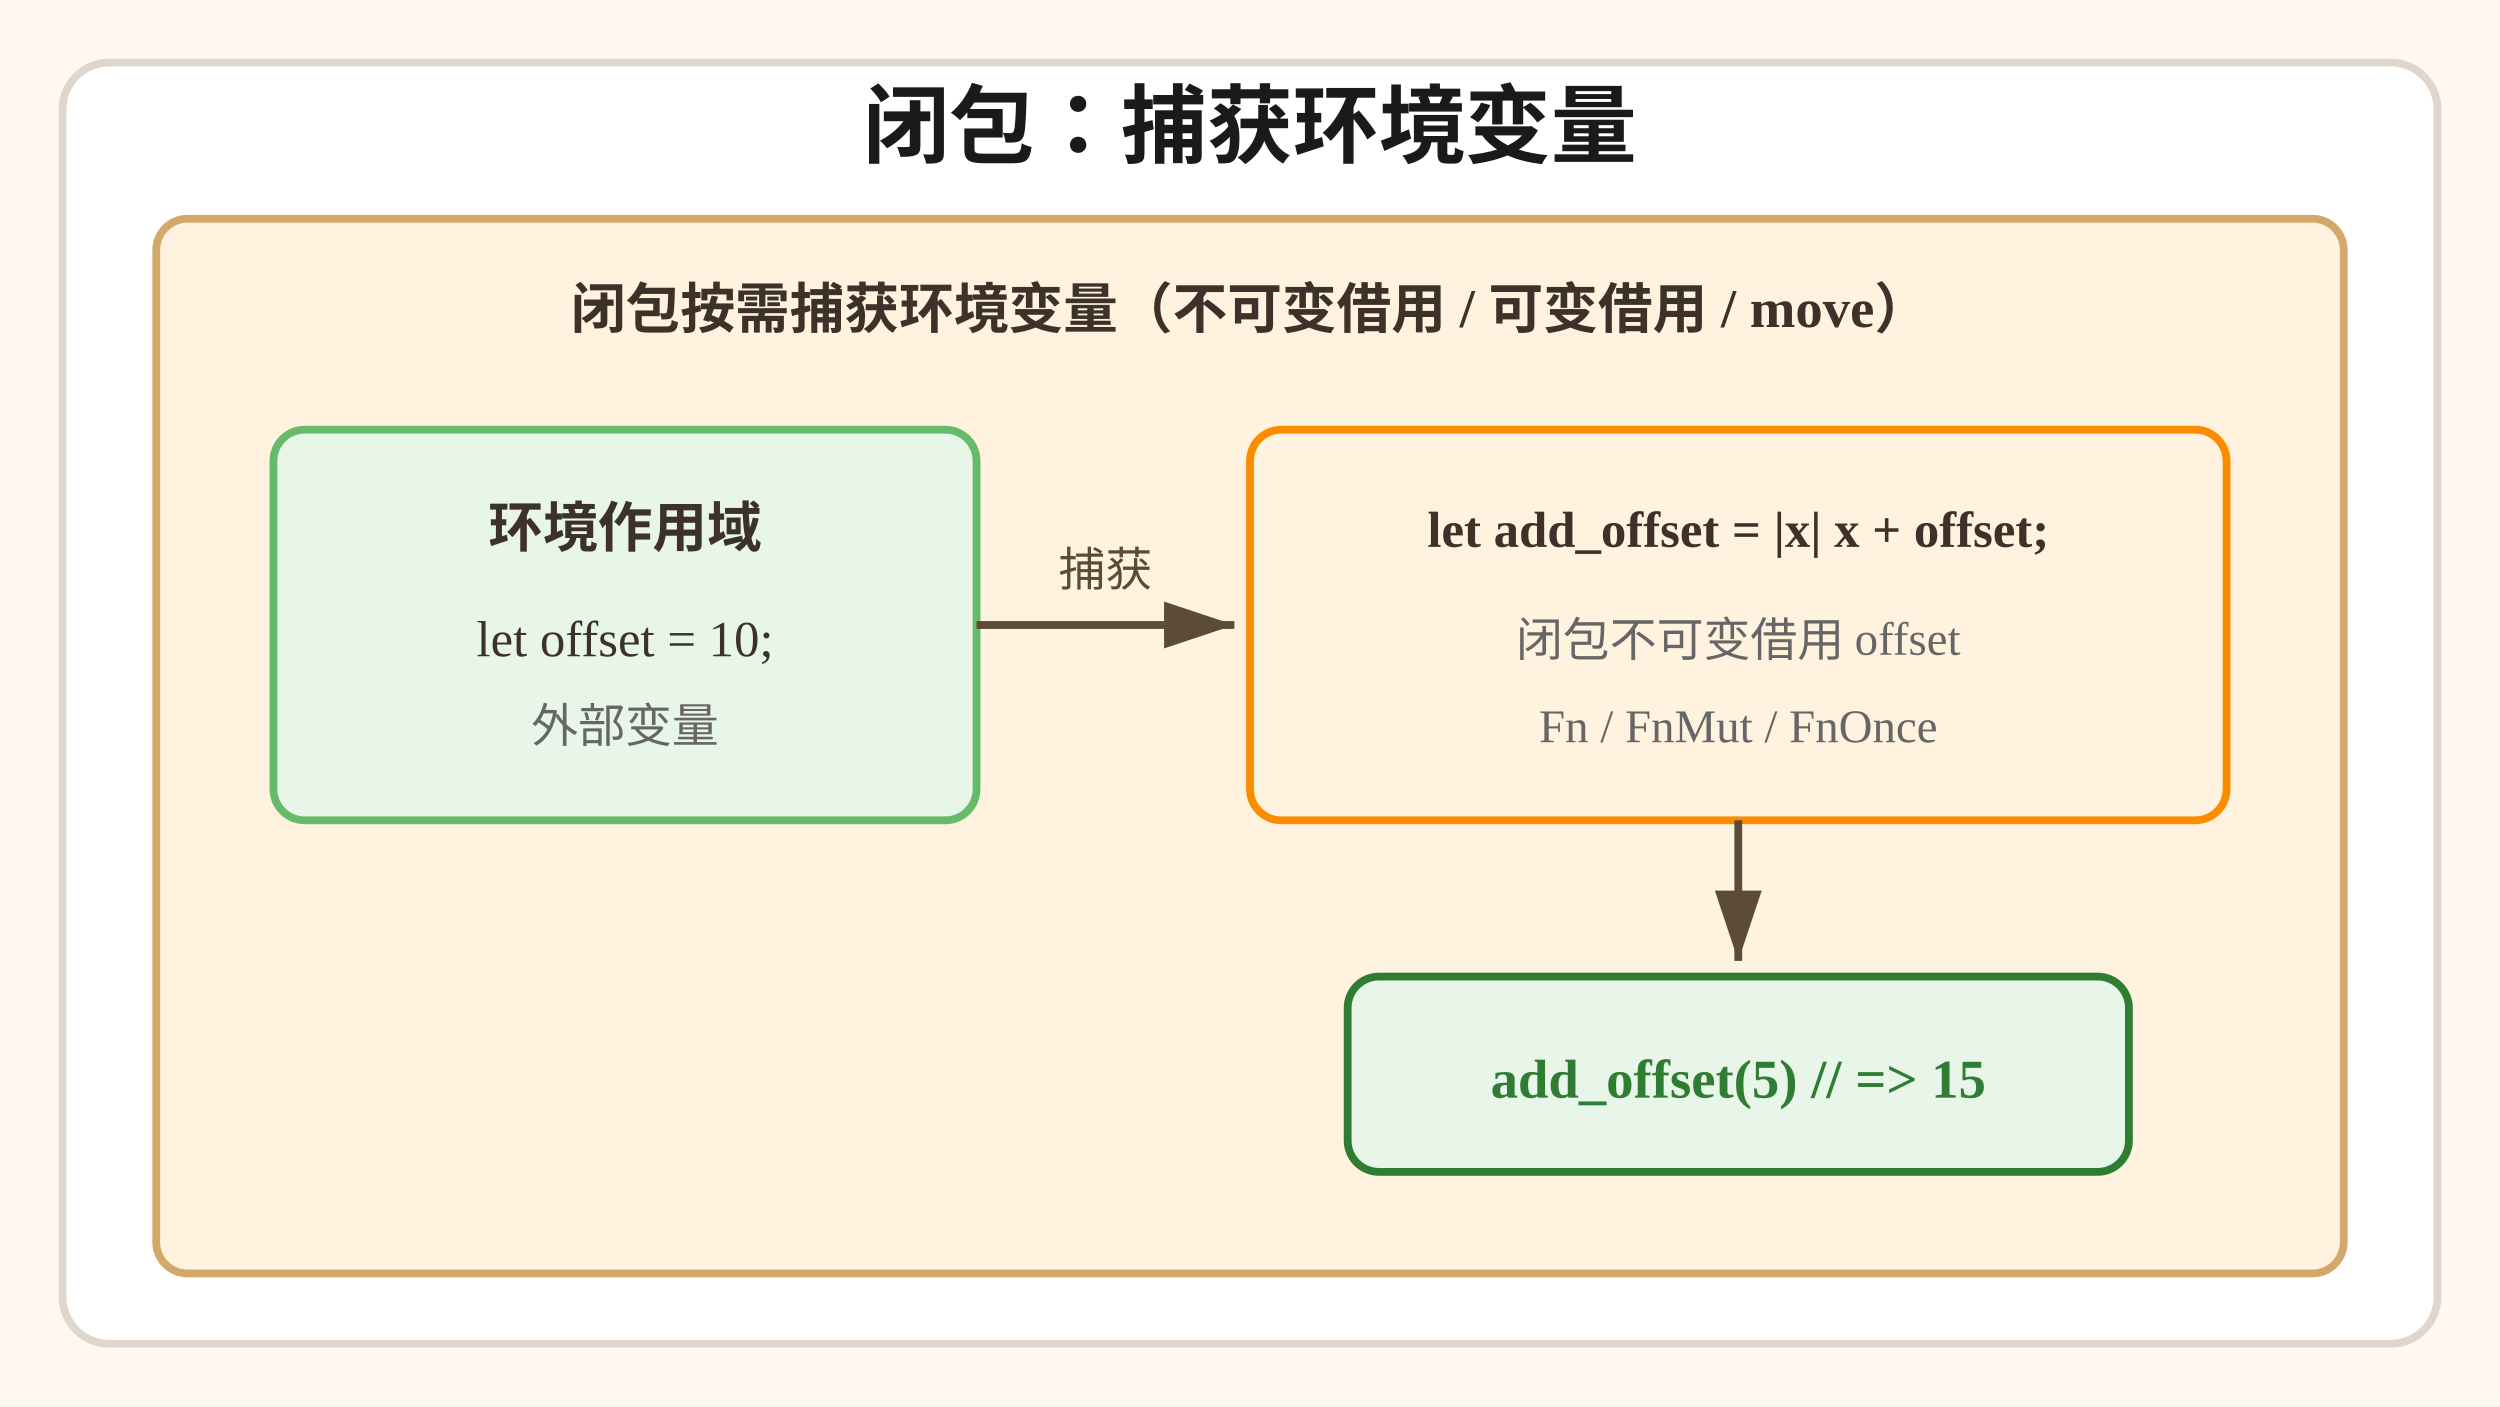
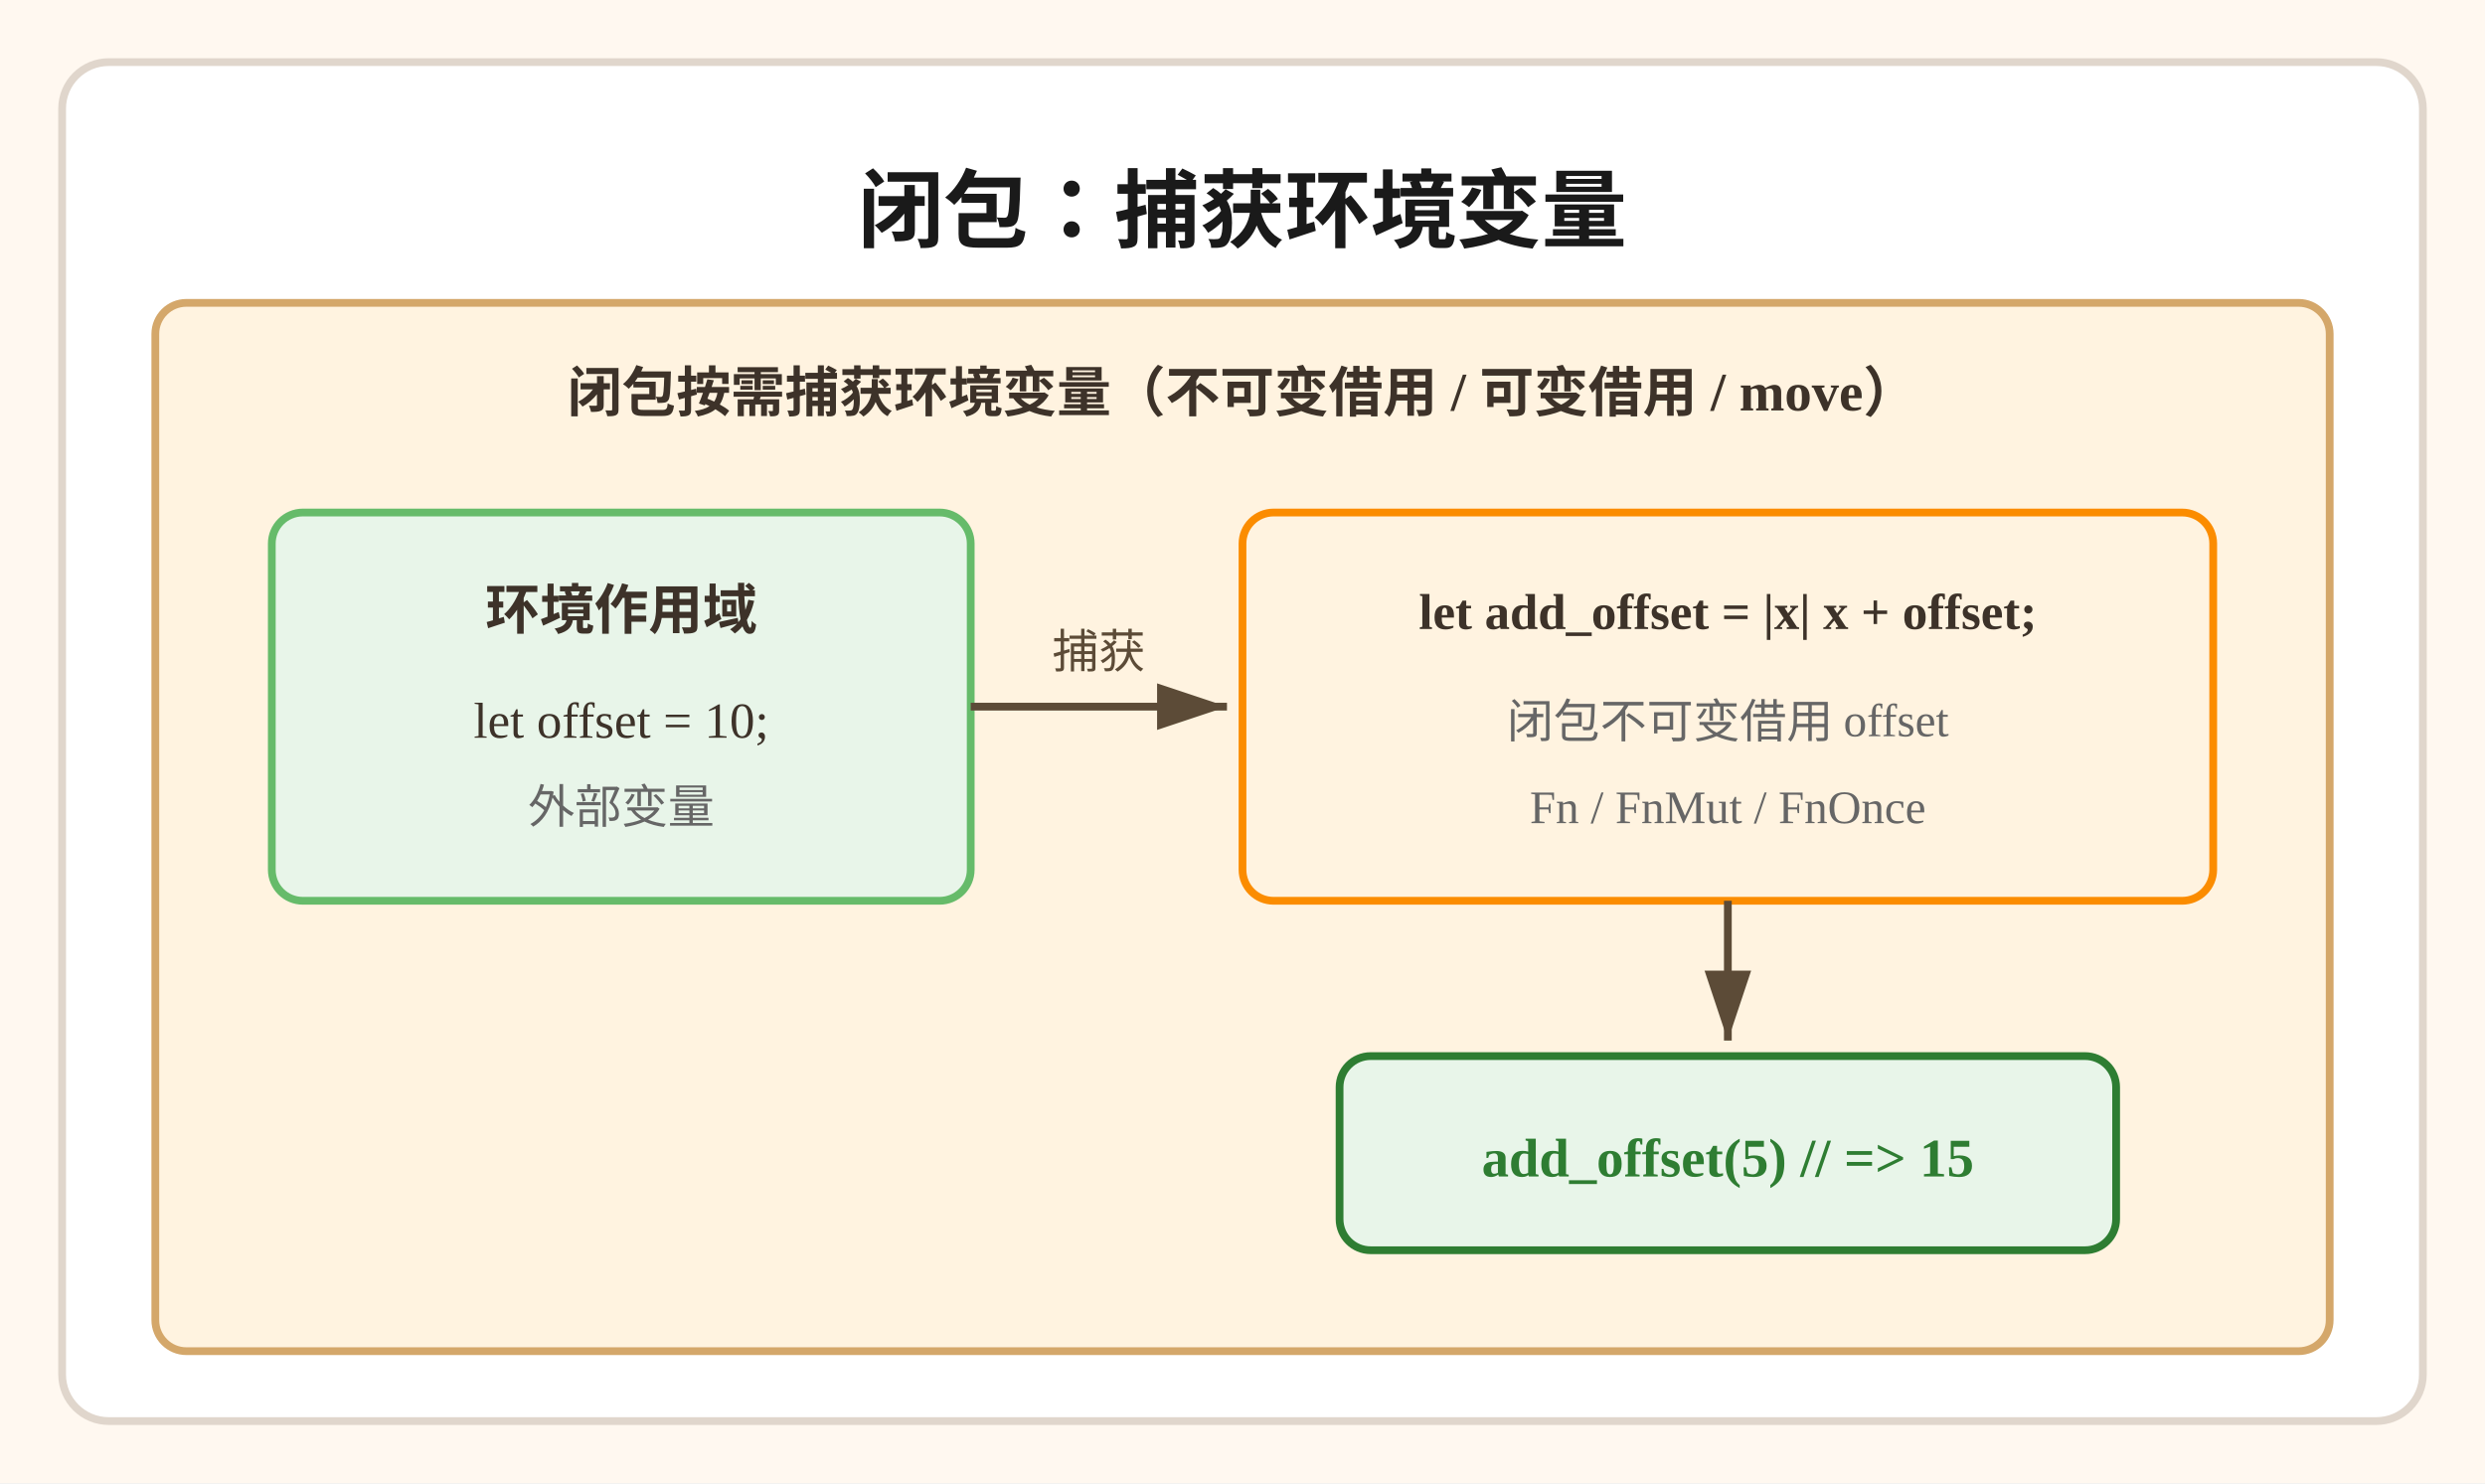
- <svg xmlns="http://www.w3.org/2000/svg" width="640" height="360" viewBox="0 0 640 360">
+ <svg xmlns="http://www.w3.org/2000/svg" width="640" height="382" viewBox="0 0 640 382">
  <defs>
    <style>
      .bg { fill: #fff8f0; }
      .card { fill: #ffffff; stroke: #e0d6cc; stroke-width: 2; }
      .title { font: bold 22px system-ui, -apple-system, sans-serif; fill: #1a1a1a; }
      .text { font: 15px system-ui, -apple-system, sans-serif; fill: #2a2a2a; }
      .code { font: 14px "SF Mono", Menlo, monospace; fill: #3a2a1a; }
      .label { font: 13px system-ui, -apple-system, sans-serif; fill: #5a5a5a; }
      .arrow { stroke: #7a6a5a; stroke-width: 2; fill: none; marker-end: url(#arrowhead); }
      .highlight { fill: #ffeacc; stroke: #ffaa55; stroke-width: 2; }
      .box { fill: #e8f4ff; stroke: #3399ff; stroke-width: 2; }
      .box2 { fill: #f0ffe8; stroke: #66bb33; stroke-width: 2; }
      .box3 { fill: #fff0f5; stroke: #dd5599; stroke-width: 2; }
    </style>
    <marker id="arrowhead" markerWidth="10" markerHeight="7" refX="9" refY="3.5" orient="auto">
      <polygon points="0 0, 10 3.5, 0 7" fill="#7a6a5a" />
    </marker>
    <marker id="arrow" markerWidth="10" markerHeight="10" refX="9" refY="3" orient="auto" markerUnits="strokeWidth">
      <path d="M0,0 L0,6 L9,3 z" fill="#5c4b37" />
    </marker>
  </defs>
-   <rect width="640" height="360" class="bg" />
-   <rect x="16" y="16" width="608" height="328" rx="12" class="card" />
-   <text x="320" y="40" text-anchor="middle" class="title">闭包：捕获环境变量</text>
-   <rect x="40" y="56" width="560" height="270" fill="#fff3e0" stroke="#d4a76a" stroke-width="2" rx="8" />
-   <text x="320" y="84" font-size="14" font-weight="bold" fill="#3d3229" text-anchor="middle">闭包按需捕获环境变量（不可变借用 / 可变借用 / move）</text>
-   <rect x="70" y="110" width="180" height="100" fill="#e8f5e9" stroke="#66bb6a" stroke-width="2" rx="8" />
-   <text x="160" y="140" font-size="14" font-weight="bold" fill="#3d3229" text-anchor="middle">环境作用域</text>
-   <text x="160" y="168" font-size="13" fill="#3d3229" text-anchor="middle">let offset = 10;</text>
-   <text x="160" y="190" font-size="12" fill="#666" text-anchor="middle">外部变量</text>
-   <line x1="250" y1="160" x2="316" y2="160" stroke="#5c4b37" stroke-width="2" marker-end="url(#arrow)" />
-   <text x="283" y="150" font-size="12" fill="#5c4b37" text-anchor="middle">捕获</text>
-   <rect x="320" y="110" width="250" height="100" fill="#fff3e0" stroke="#fb8c00" stroke-width="2" rx="8" />
-   <text x="445" y="140" font-size="13" font-weight="bold" fill="#3d3229" text-anchor="middle">let add_offset = |x| x + offset;</text>
-   <text x="445" y="168" font-size="12" fill="#666" text-anchor="middle">闭包不可变借用 offset</text>
-   <text x="445" y="190" font-size="12" fill="#666" text-anchor="middle">Fn / FnMut / FnOnce</text>
-   <line x1="445" y1="210" x2="445" y2="246" stroke="#5c4b37" stroke-width="2" marker-end="url(#arrow)" />
-   <rect x="345" y="250" width="200" height="50" fill="#e8f5e9" stroke="#2e7d32" stroke-width="2" rx="8" />
-   <text x="445" y="281" font-size="14" font-weight="bold" fill="#2e7d32" text-anchor="middle">add_offset(5) // =&gt; 15</text>
+   <rect width="640" height="382" class="bg" />
+   <rect x="16" y="16" width="608" height="350" rx="12" class="card" />
+   <text x="320" y="62" text-anchor="middle" class="title">闭包：捕获环境变量</text>
+   <rect x="40" y="78" width="560" height="270" fill="#fff3e0" stroke="#d4a76a" stroke-width="2" rx="8" />
+   <text x="320" y="106" font-size="14" font-weight="bold" fill="#3d3229" text-anchor="middle">闭包按需捕获环境变量（不可变借用 / 可变借用 / move）</text>
+   <rect x="70" y="132" width="180" height="100" fill="#e8f5e9" stroke="#66bb6a" stroke-width="2" rx="8" />
+   <text x="160" y="162" font-size="14" font-weight="bold" fill="#3d3229" text-anchor="middle">环境作用域</text>
+   <text x="160" y="190" font-size="13" fill="#3d3229" text-anchor="middle">let offset = 10;</text>
+   <text x="160" y="212" font-size="12" fill="#666" text-anchor="middle">外部变量</text>
+   <line x1="250" y1="182" x2="316" y2="182" stroke="#5c4b37" stroke-width="2" marker-end="url(#arrow)" />
+   <text x="283" y="172" font-size="12" fill="#5c4b37" text-anchor="middle">捕获</text>
+   <rect x="320" y="132" width="250" height="100" fill="#fff3e0" stroke="#fb8c00" stroke-width="2" rx="8" />
+   <text x="445" y="162" font-size="13" font-weight="bold" fill="#3d3229" text-anchor="middle">let add_offset = |x| x + offset;</text>
+   <text x="445" y="190" font-size="12" fill="#666" text-anchor="middle">闭包不可变借用 offset</text>
+   <text x="445" y="212" font-size="12" fill="#666" text-anchor="middle">Fn / FnMut / FnOnce</text>
+   <line x1="445" y1="232" x2="445" y2="268" stroke="#5c4b37" stroke-width="2" marker-end="url(#arrow)" />
+   <rect x="345" y="272" width="200" height="50" fill="#e8f5e9" stroke="#2e7d32" stroke-width="2" rx="8" />
+   <text x="445" y="303" font-size="14" font-weight="bold" fill="#2e7d32" text-anchor="middle">add_offset(5) // =&gt; 15</text>
</svg>
